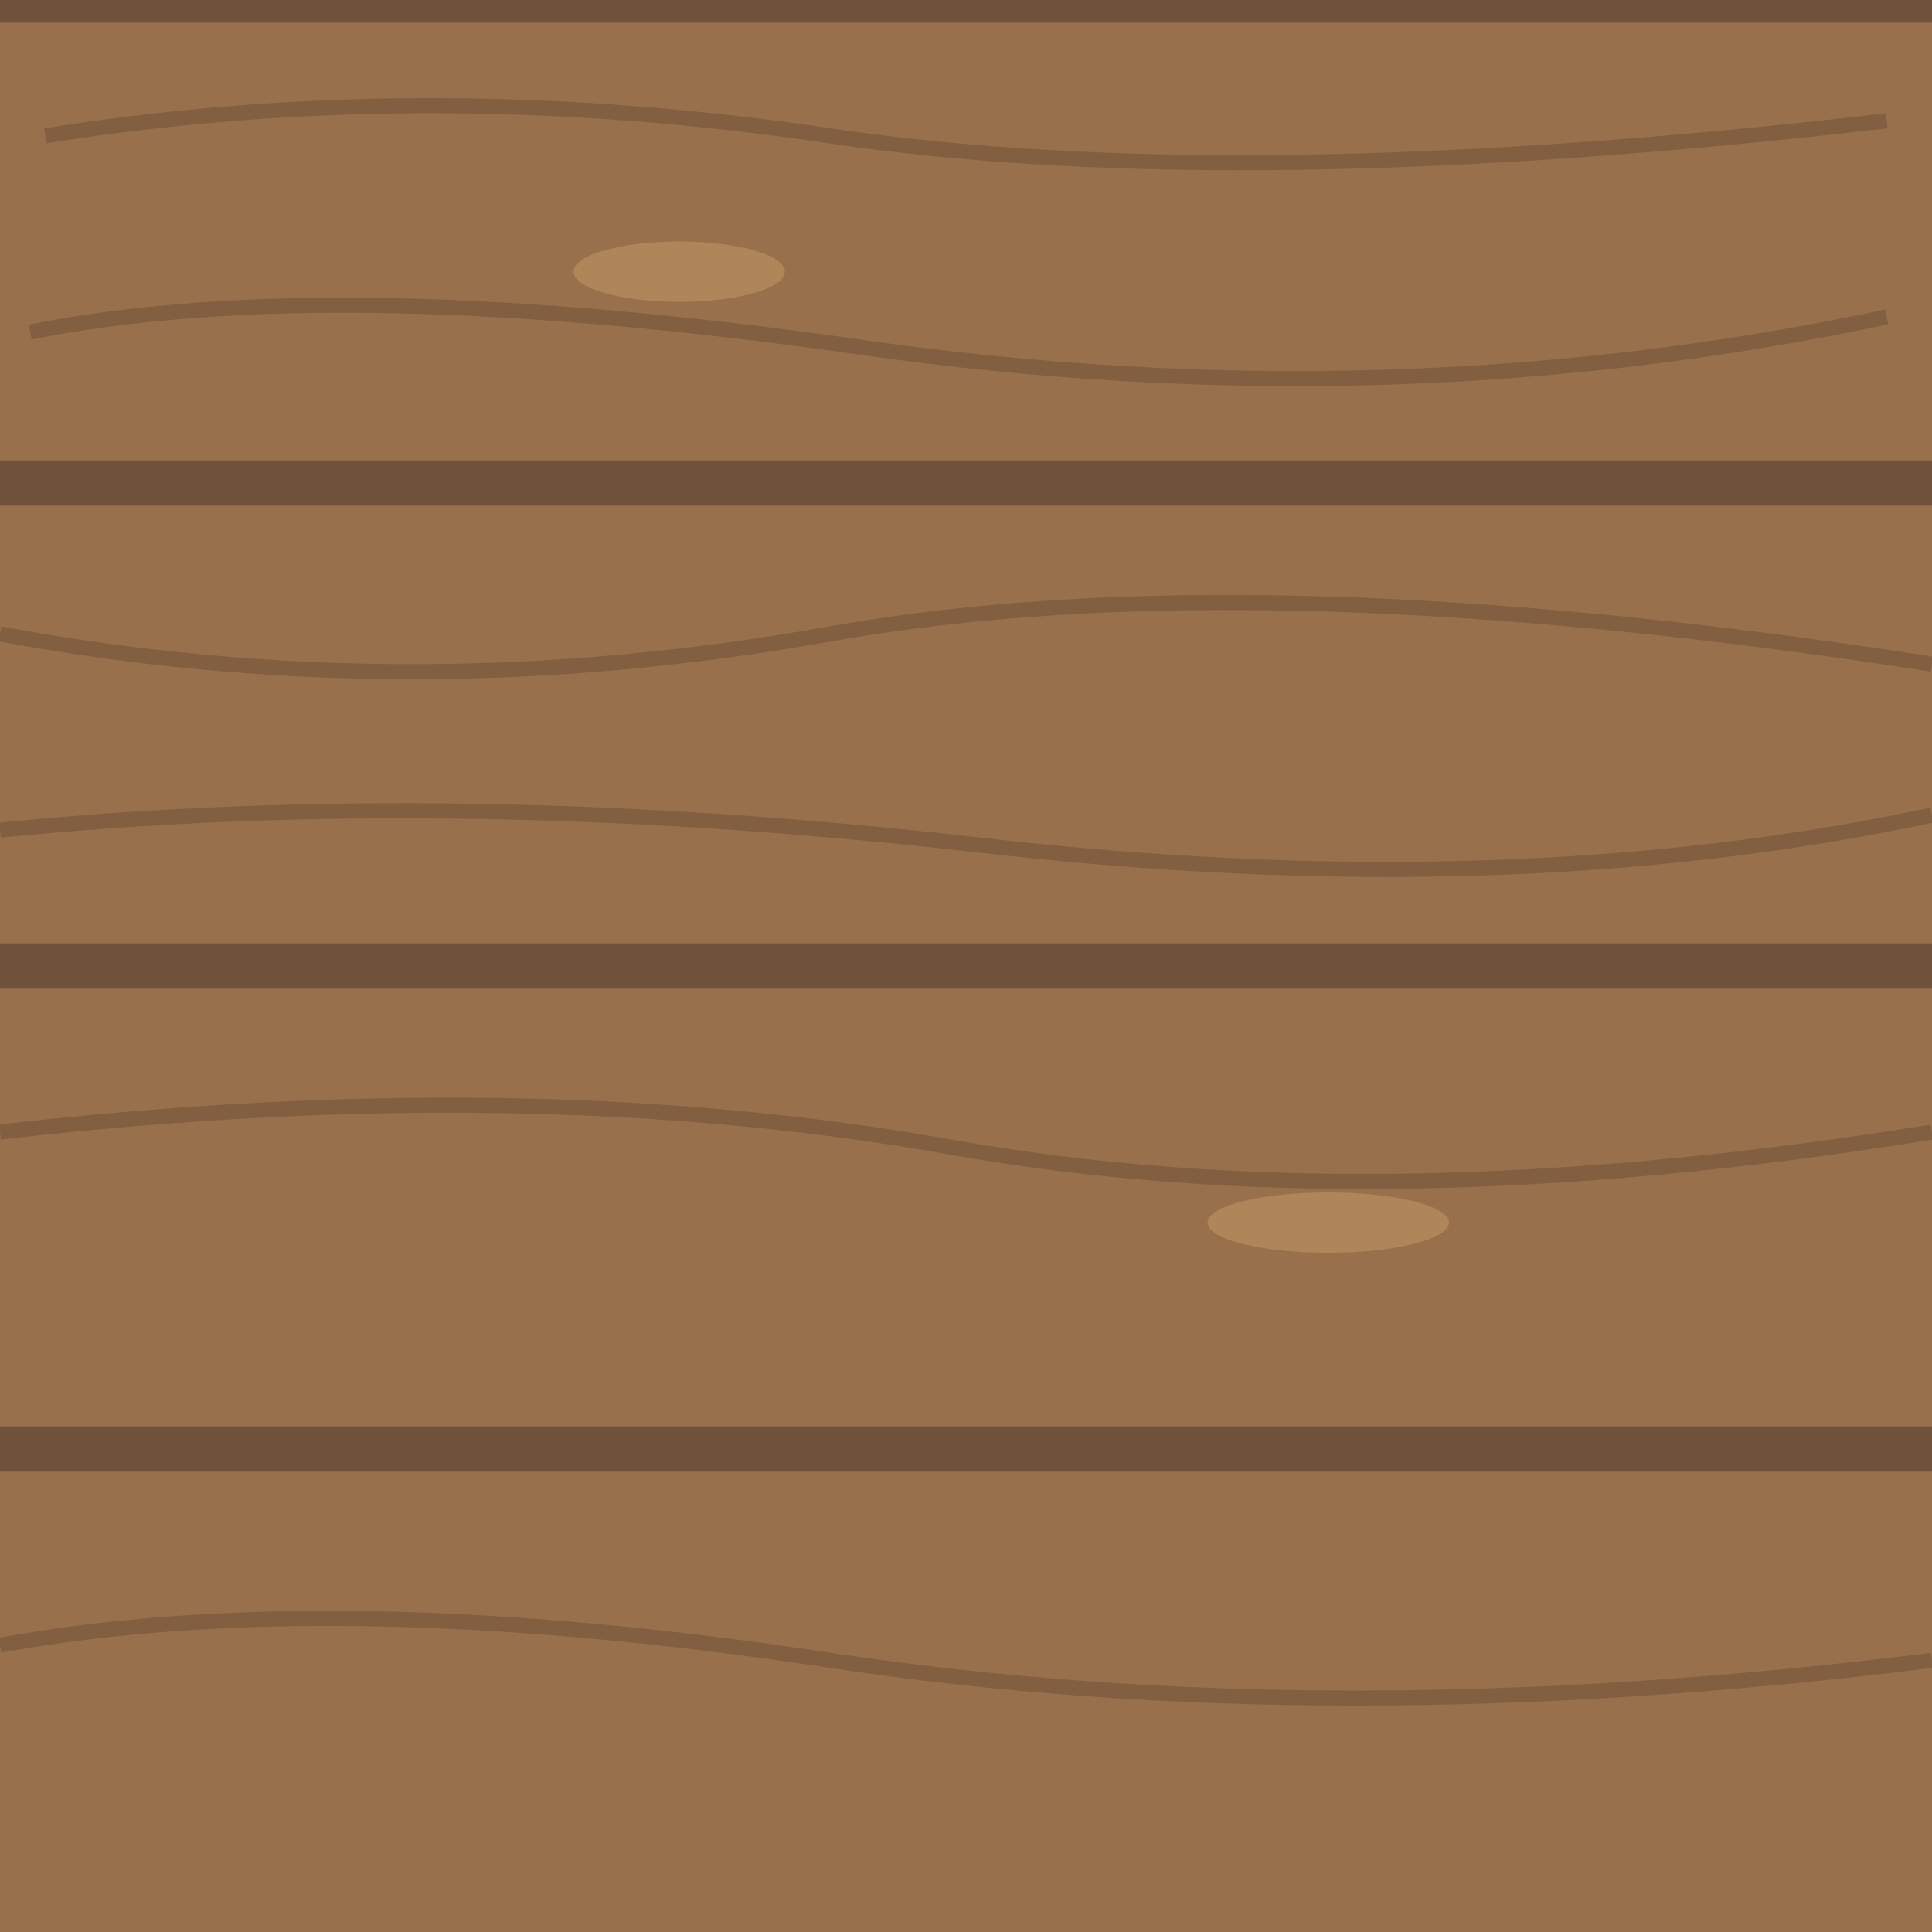
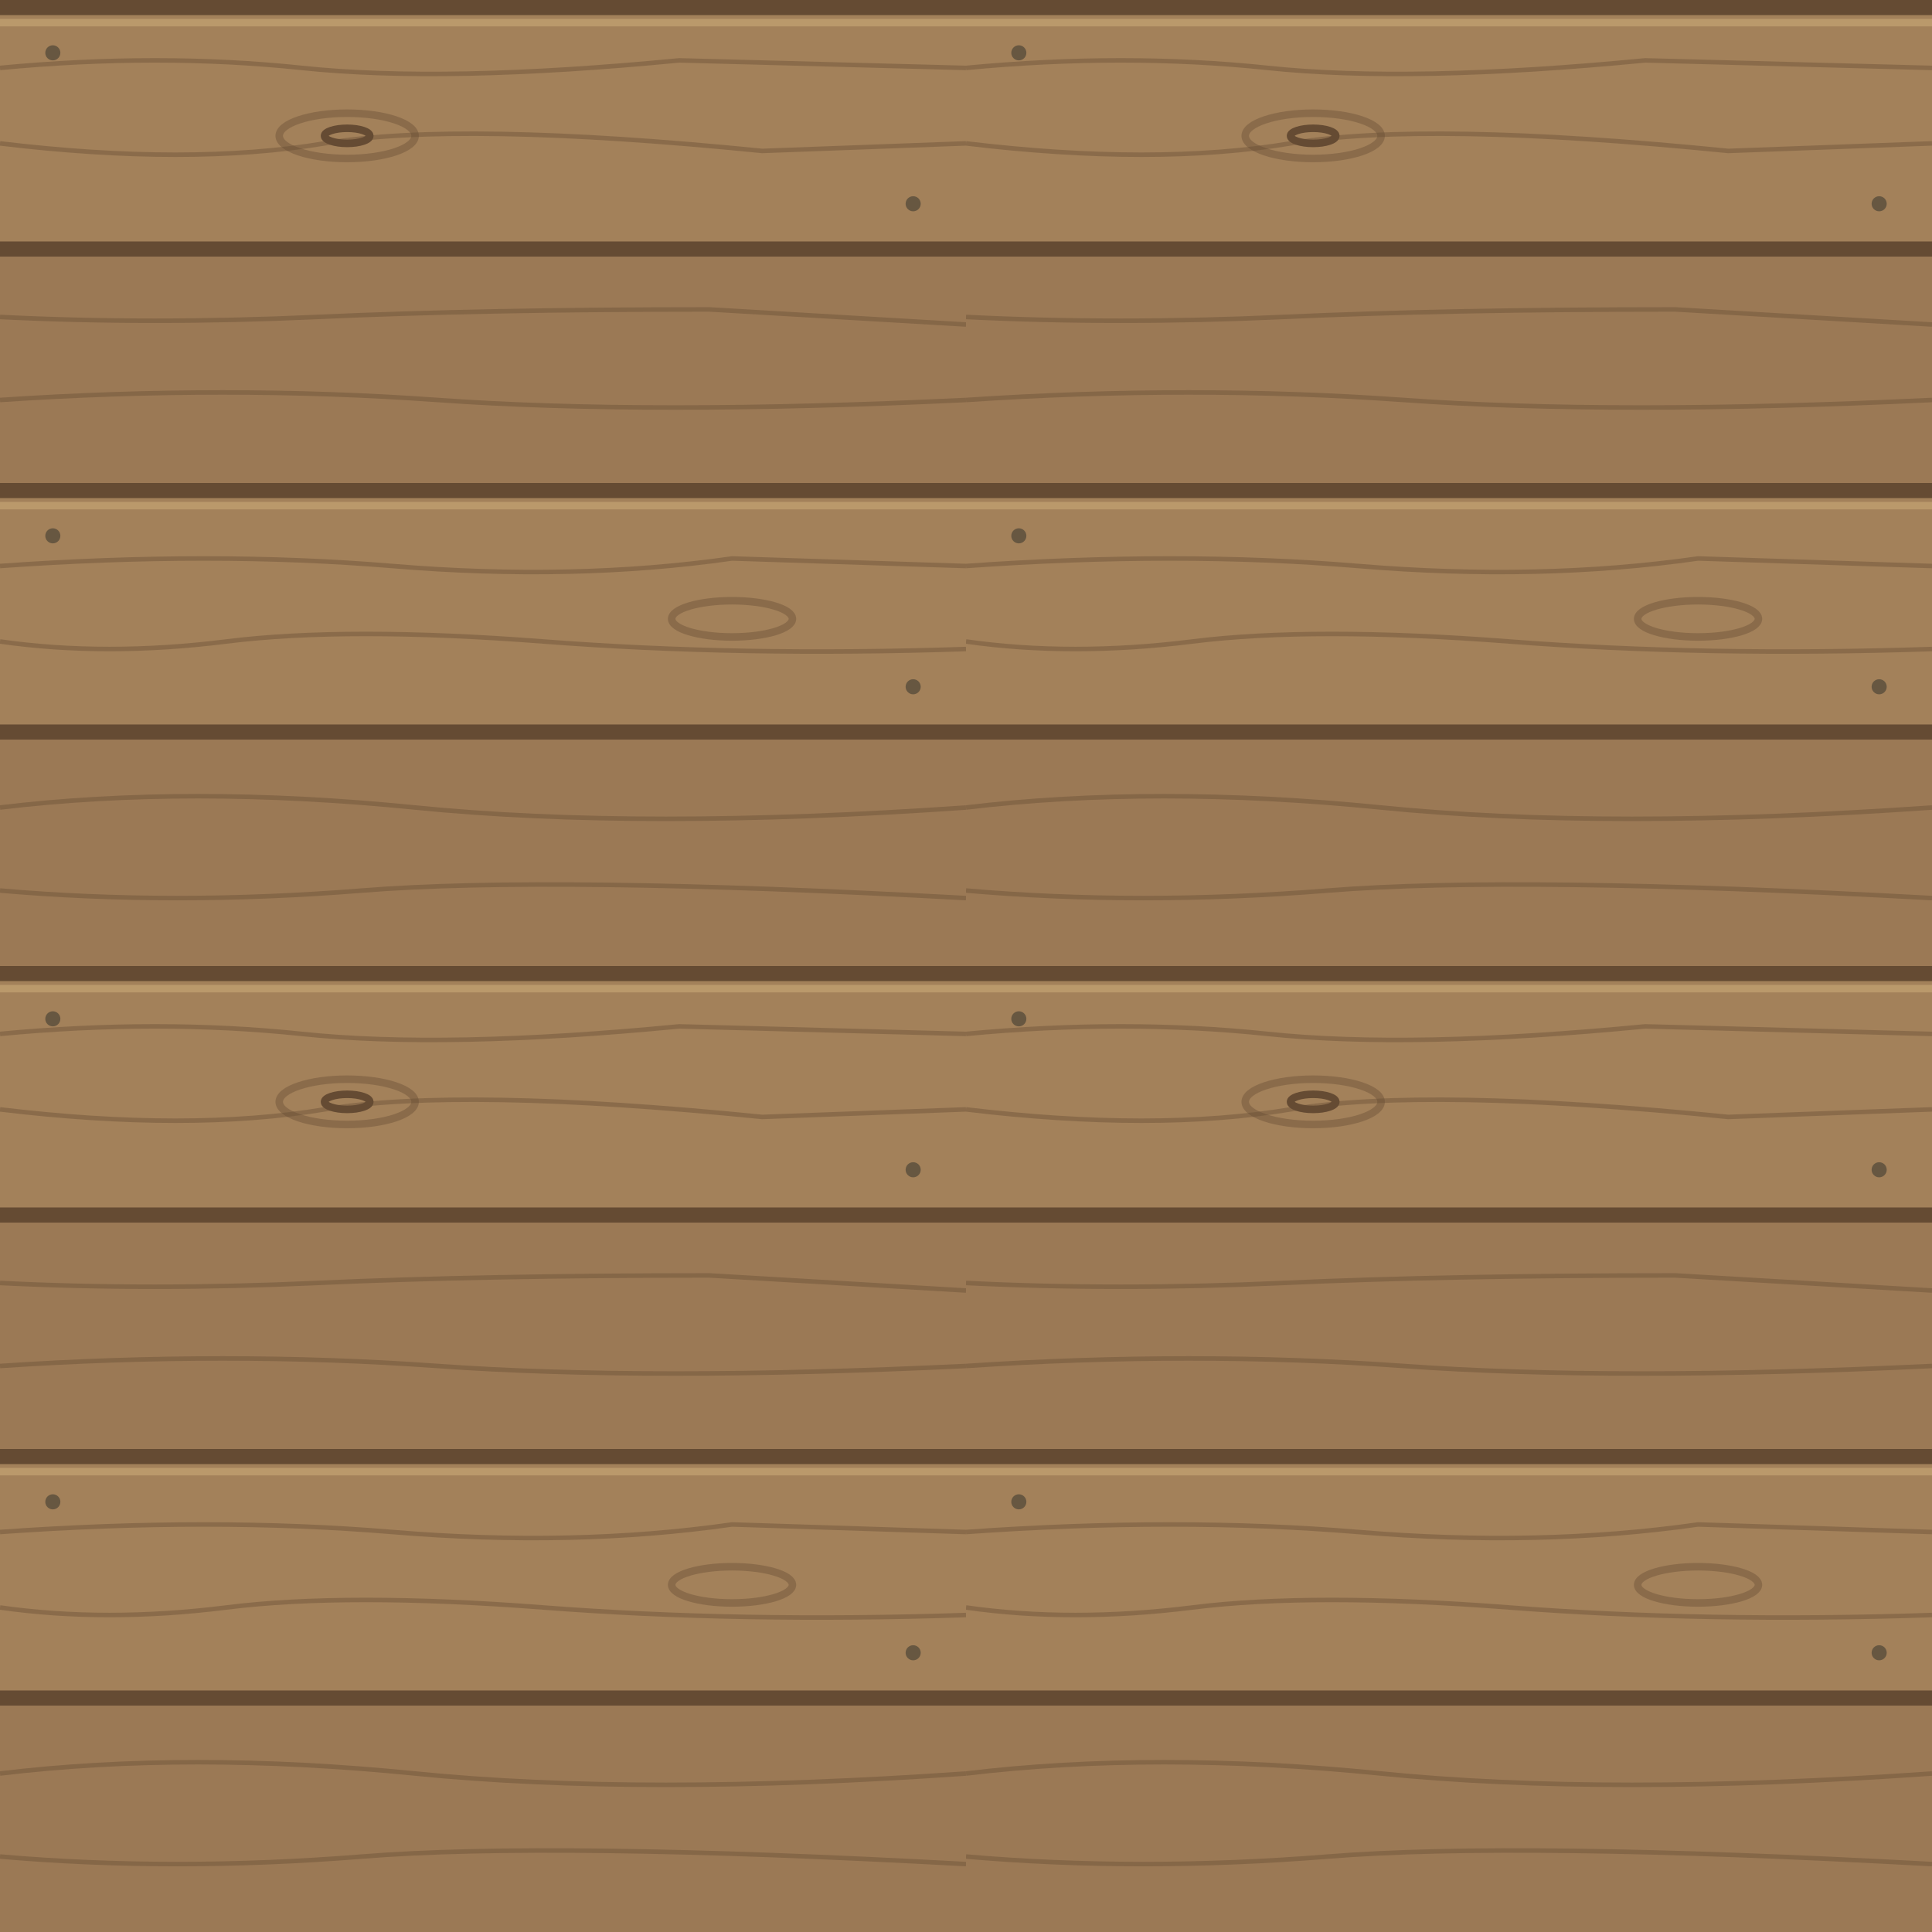
- <svg xmlns="http://www.w3.org/2000/svg" width="128" height="128" viewBox="0 0 128 128">
-   <rect width="128" height="128" fill="#98704c" />
-   <g stroke="#5b402f" fill="none">
-     <path d="M0 0h128M0 32h128M0 64h128M0 96h128" stroke-width="3" opacity=".65" />
-     <path d="M3 9q25-4 52 0t70-1M2 22q20-4 55 1t68-2M0 42q27 5 55 0t73 2M0 55q30-3 65 1t63-2M0 75q35-4 63 1t65-1M0 109q22-4 55 1t73 0" opacity=".35" />
-   </g>
-   <g fill="#e2b77c" opacity=".3">
-     <ellipse cx="45" cy="18" rx="7" ry="2" />
-     <ellipse cx="88" cy="81" rx="8" ry="2" />
-   </g>
+ <svg xmlns="http://www.w3.org/2000/svg" width="256" height="256" viewBox="0 0 256 256">
+   <defs>
+     <pattern id="boards" width="128" height="128" patternUnits="userSpaceOnUse">
+       <rect width="128" height="128" fill="#9b7955" />
+       <path d="M0 0h128v32H0ZM0 64h128v32H0Z" fill="#a3815a" />
+       <g fill="none" stroke="#654b33">
+         <path d="M0 1h128M0 33h128M0 65h128M0 97h128" stroke-width="2" />
+         <path d="M0 9q21-2 40 0t50-1l38 1M0 19q25 3 43 0t58 1l27-1M0 42q20 1 42 0t52-1l34 2M0 53q30-2 58 0t70 0M0 75q28-2 52 0t45-1l31 1M0 85q14 2 30 0t42 0 56 1M0 107q25-3 55 0t73 0M0 118q23 2 48 0t80 1" stroke-width=".6" opacity=".4" />
+         <ellipse cx="46" cy="18" rx="9" ry="3" opacity=".4" />
+         <ellipse cx="46" cy="18" rx="3" ry="1" />
+         <ellipse cx="97" cy="82" rx="8" ry="2.4" opacity=".4" />
+       </g>
+       <g fill="#3f3b30" opacity=".6">
+         <circle cx="7" cy="7" r="1" />
+         <circle cx="121" cy="27" r="1" />
+         <circle cx="7" cy="71" r="1" />
+         <circle cx="121" cy="91" r="1" />
+       </g>
+       <path d="M0 3h128M0 67h128" stroke="#d2b17b" opacity=".5" />
+     </pattern>
+   </defs>
+   <rect width="256" height="256" fill="url(#boards)" />
</svg>
